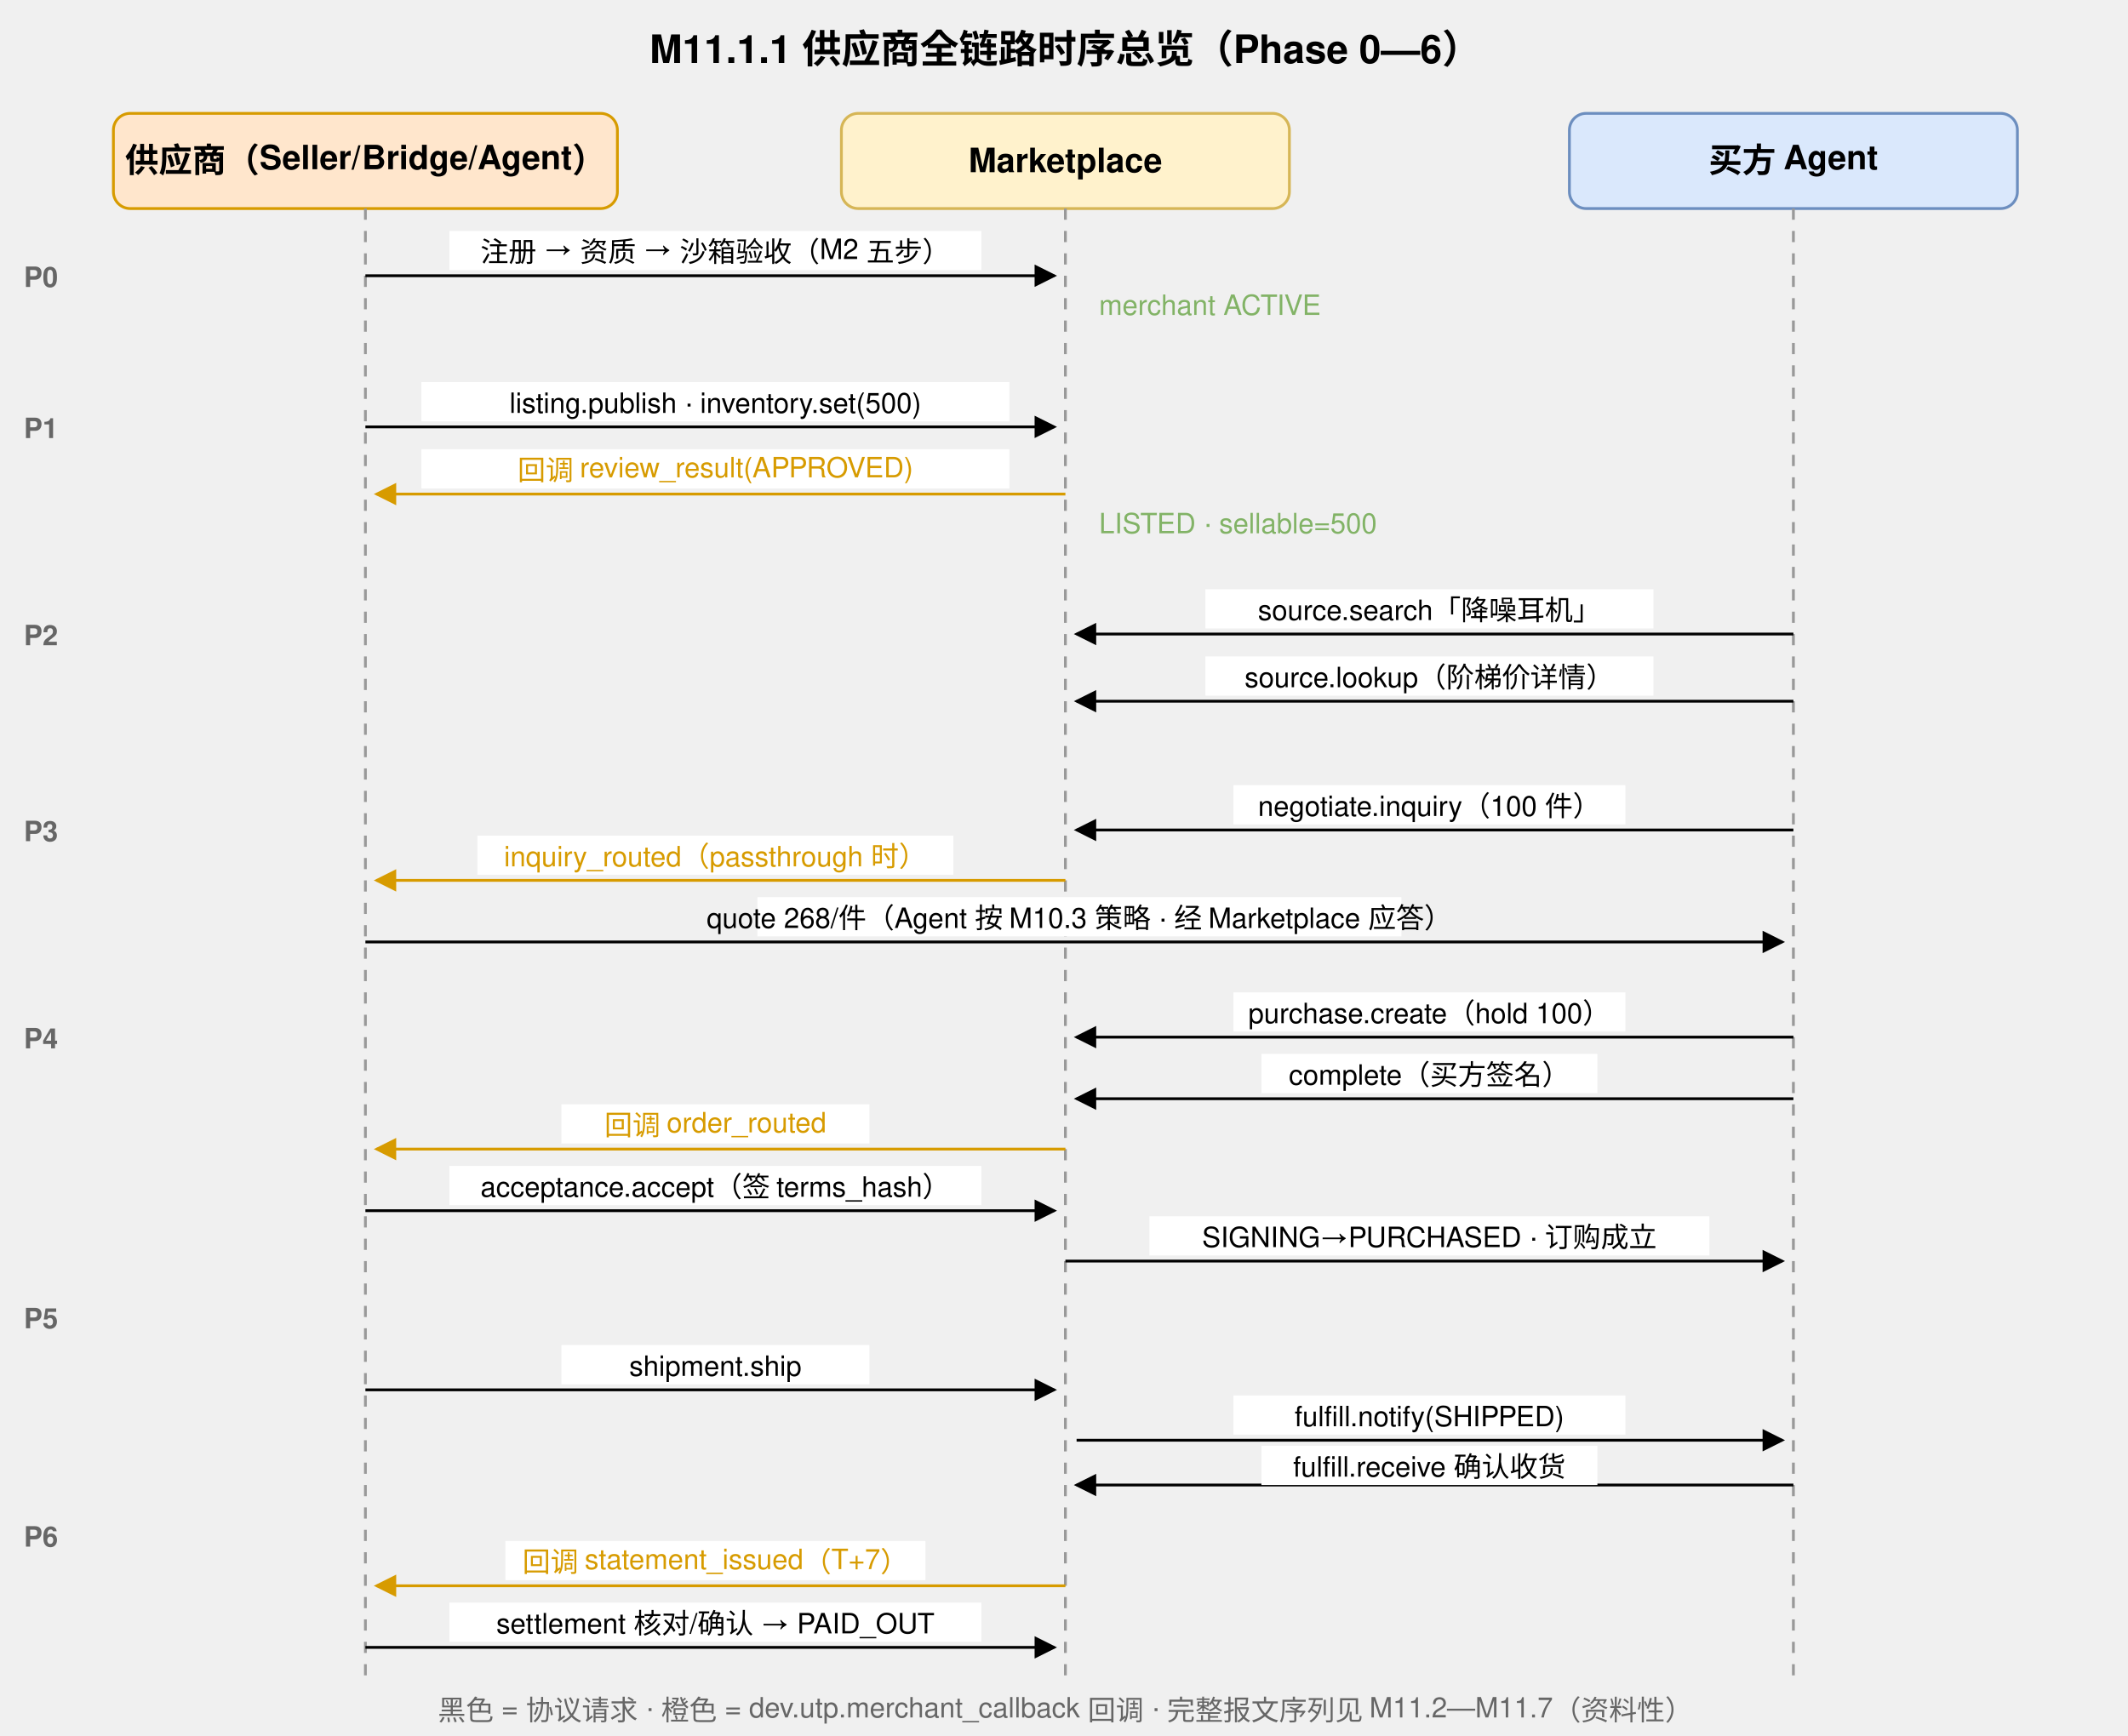
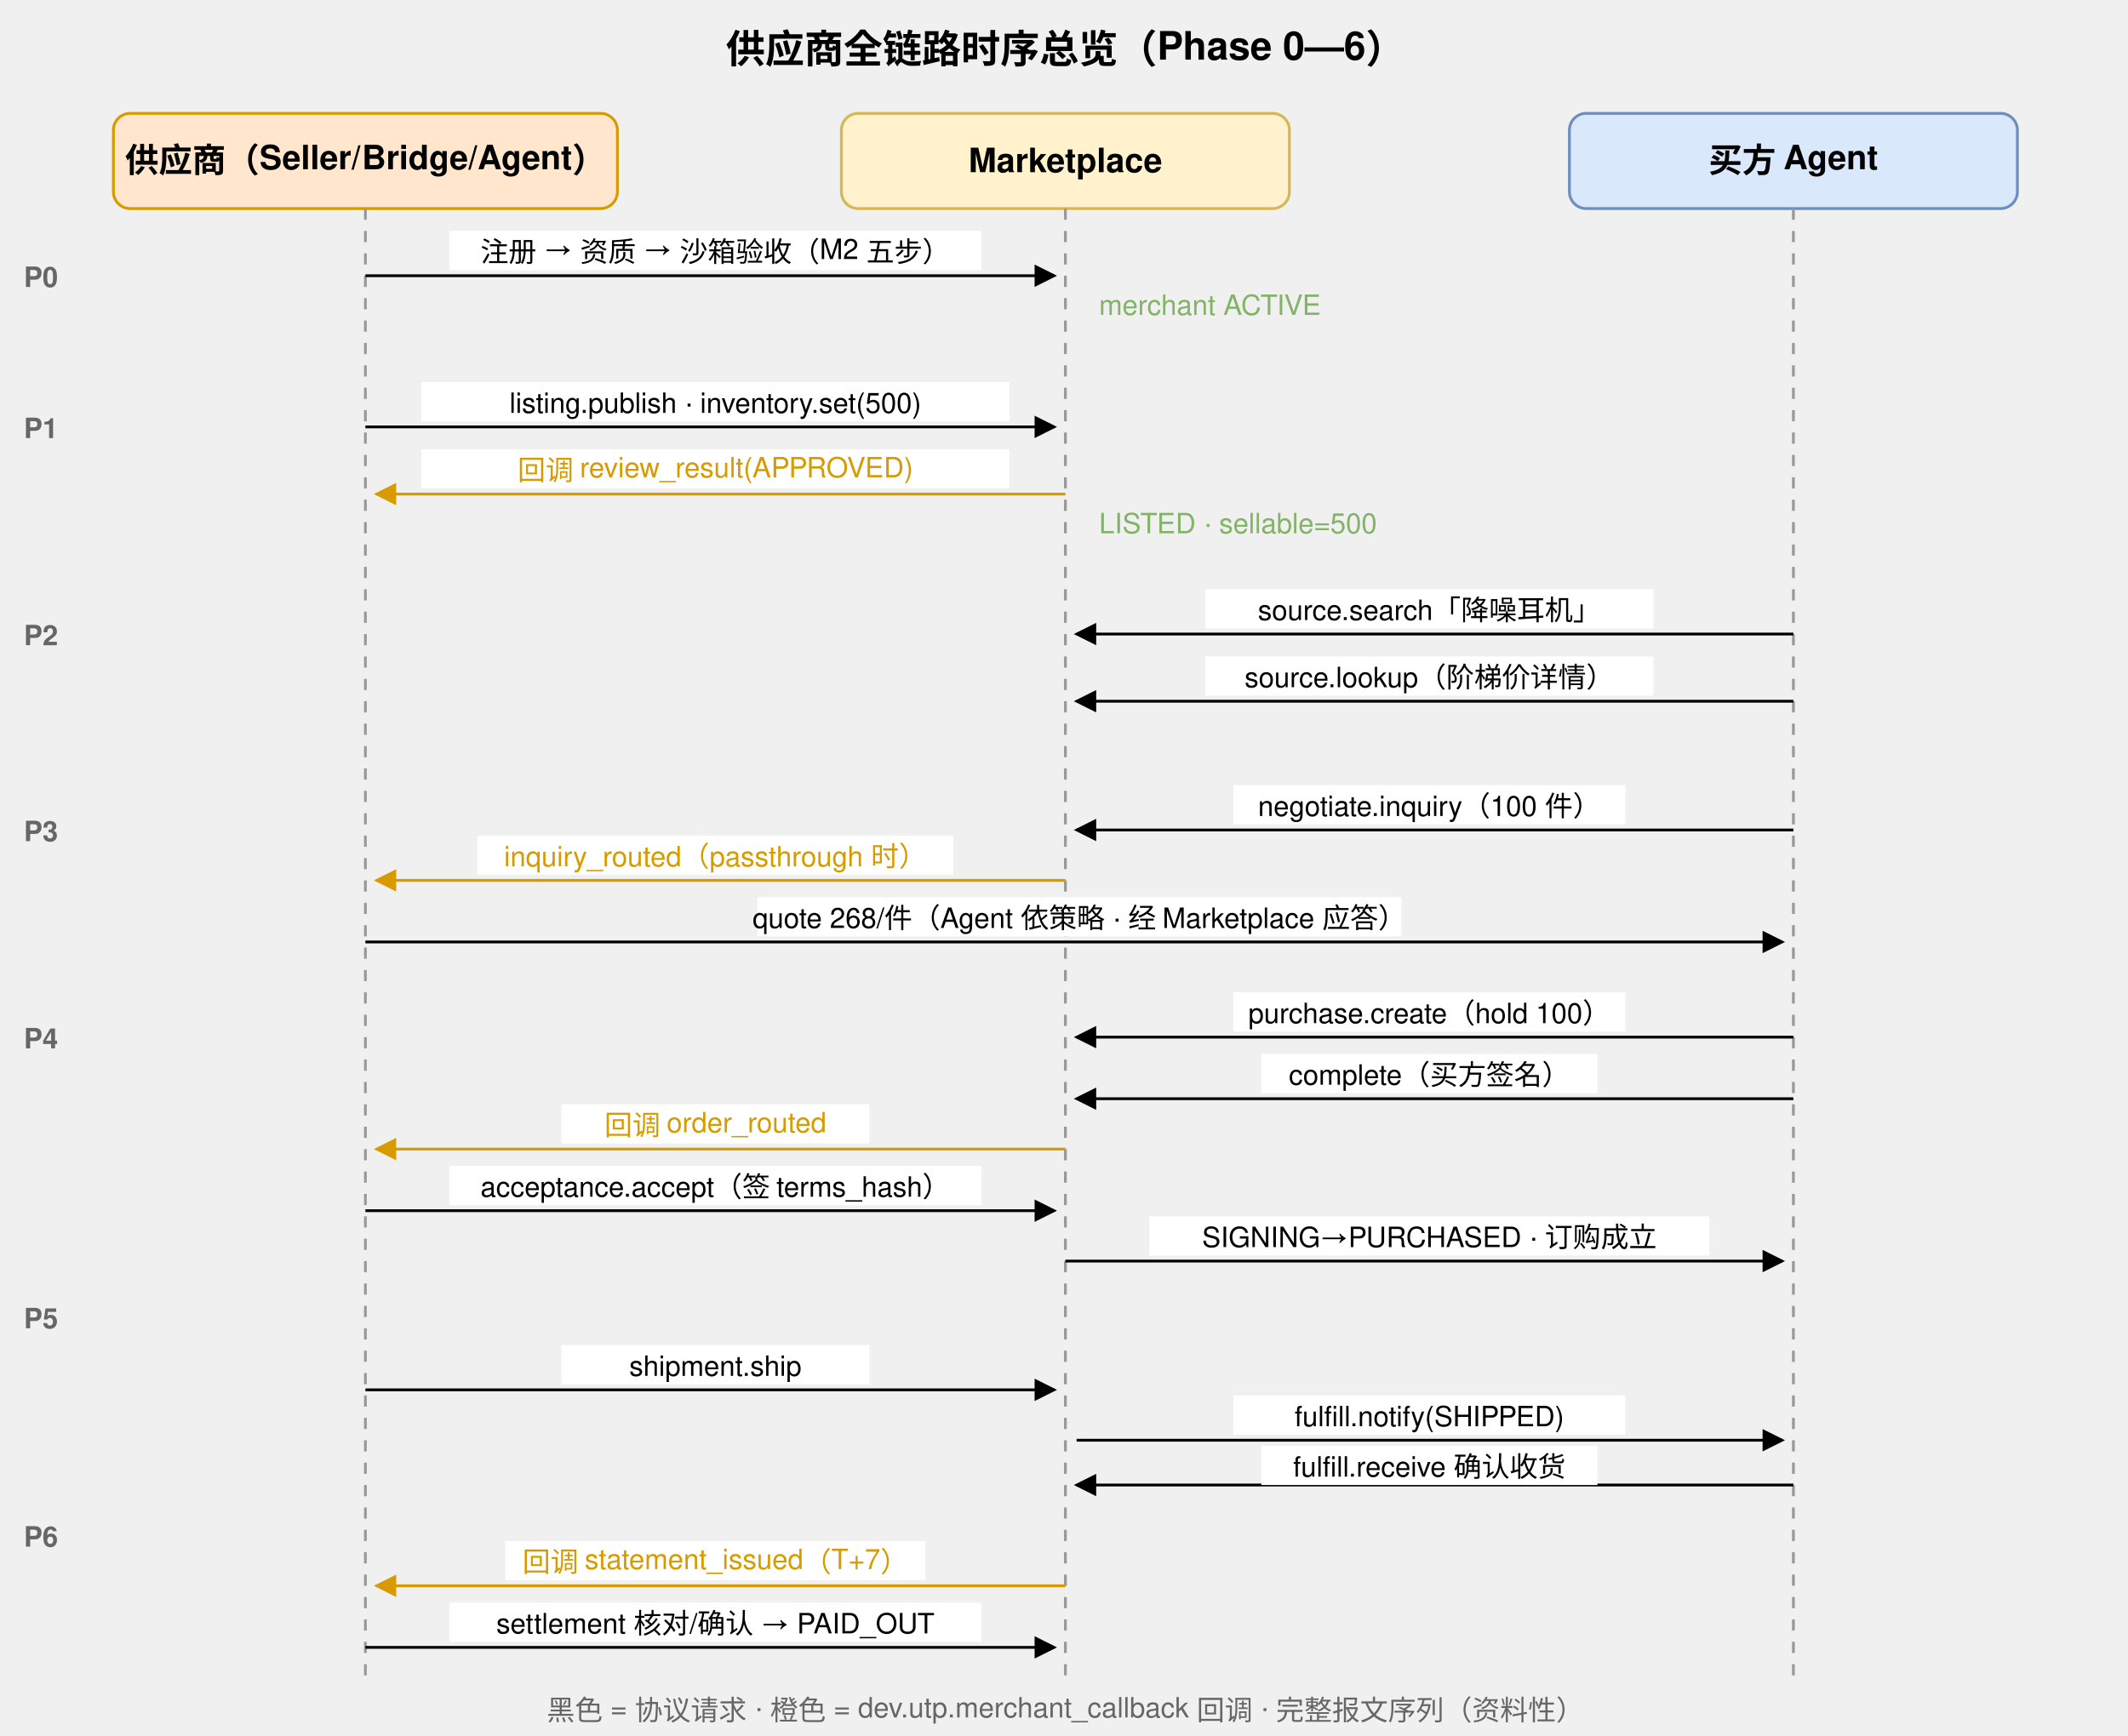
<svg xmlns="http://www.w3.org/2000/svg" version="1.1" width="760px" height="620px" viewBox="-0.5 -0.5 760 620" font-family="Helvetica">
  <defs>
    <marker id="mE2eArrow" markerWidth="10" markerHeight="10" refX="7" refY="4" orient="auto" markerUnits="userSpaceOnUse">
      <path d="M0,0 L8,4 L0,8 Z" fill="rgb(0,0,0)" />
    </marker>
    <marker id="mE2eArrowO" markerWidth="10" markerHeight="10" refX="7" refY="4" orient="auto" markerUnits="userSpaceOnUse">
      <path d="M0,0 L8,4 L0,8 Z" fill="#d79b00" />
    </marker>
  </defs>
  <g>
-     <text x="380" y="22" text-anchor="middle" font-size="14" font-weight="bold">M11.1.1 供应商全链路时序总览（Phase 0—6）</text>
+     <text x="380" y="22" text-anchor="middle" font-size="14" font-weight="bold">供应商全链路时序总览（Phase 0—6）</text>
    <rect x="40" y="40" width="180" height="34" rx="6" fill="#ffe6cc" stroke="#d79b00" />
    <text x="130" y="61" text-anchor="middle" font-size="12" font-weight="bold">供应商（Seller/Bridge/Agent）</text>
    <rect x="300" y="40" width="160" height="34" rx="6" fill="#fff2cc" stroke="#d6b656" />
    <text x="380" y="61" text-anchor="middle" font-size="12" font-weight="bold">Marketplace</text>
    <rect x="560" y="40" width="160" height="34" rx="6" fill="#dae8fc" stroke="#6c8ebf" />
    <text x="640" y="61" text-anchor="middle" font-size="12" font-weight="bold">买方 Agent</text>
    <path d="M 130 74 L 130 600" stroke="#999999" stroke-dasharray="4 4" fill="none" />
    <path d="M 380 74 L 380 600" stroke="#999999" stroke-dasharray="4 4" fill="none" />
    <path d="M 640 74 L 640 600" stroke="#999999" stroke-dasharray="4 4" fill="none" />
    <g font-size="10" fill="#666" font-weight="bold">
      <text x="8" y="102">P0</text>
      <text x="8" y="156">P1</text>
      <text x="8" y="230">P2</text>
      <text x="8" y="300">P3</text>
      <text x="8" y="374">P4</text>
      <text x="8" y="474">P5</text>
      <text x="8" y="552">P6</text>
    </g>
    <path d="M 130 98 L 376 98" fill="none" stroke="rgb(0,0,0)" marker-end="url(#mE2eArrow)" />
    <g font-size="10" text-anchor="middle">
      <rect x="160" y="82" width="190" height="14" fill="#fff" />
      <text x="255" y="93">注册 → 资质 → 沙箱验收（M2 五步）</text>
    </g>
    <text x="392" y="112" font-size="10" fill="#82b366">merchant ACTIVE</text>
    <path d="M 130 152 L 376 152" fill="none" stroke="rgb(0,0,0)" marker-end="url(#mE2eArrow)" />
    <g font-size="10" text-anchor="middle">
      <rect x="150" y="136" width="210" height="14" fill="#fff" />
      <text x="255" y="147">listing.publish · inventory.set(500)</text>
    </g>
    <path d="M 380 176 L 134 176" fill="none" stroke="#d79b00" marker-end="url(#mE2eArrowO)" />
    <g font-size="10" text-anchor="middle" fill="#d79b00">
      <rect x="150" y="160" width="210" height="14" fill="#fff" />
      <text x="255" y="171">回调 review_result(APPROVED)</text>
    </g>
    <text x="392" y="190" font-size="10" fill="#82b366">LISTED · sellable=500</text>
    <path d="M 640 226 L 384 226" fill="none" stroke="rgb(0,0,0)" marker-end="url(#mE2eArrow)" />
    <g font-size="10" text-anchor="middle">
      <rect x="430" y="210" width="160" height="14" fill="#fff" />
      <text x="510" y="221">source.search「降噪耳机」</text>
    </g>
    <path d="M 640 250 L 384 250" fill="none" stroke="rgb(0,0,0)" marker-end="url(#mE2eArrow)" />
    <g font-size="10" text-anchor="middle">
      <rect x="430" y="234" width="160" height="14" fill="#fff" />
      <text x="510" y="245">source.lookup（阶梯价详情）</text>
    </g>
    <path d="M 640 296 L 384 296" fill="none" stroke="rgb(0,0,0)" marker-end="url(#mE2eArrow)" />
    <g font-size="10" text-anchor="middle">
      <rect x="440" y="280" width="140" height="14" fill="#fff" />
      <text x="510" y="291">negotiate.inquiry（100 件）</text>
    </g>
    <path d="M 380 314 L 134 314" fill="none" stroke="#d79b00" marker-end="url(#mE2eArrowO)" />
    <g font-size="10" text-anchor="middle" fill="#d79b00">
      <rect x="170" y="298" width="170" height="14" fill="#fff" />
      <text x="255" y="309">inquiry_routed（passthrough 时）</text>
    </g>
    <path d="M 130 336 L 636 336" fill="none" stroke="rgb(0,0,0)" marker-end="url(#mE2eArrow)" />
    <g font-size="10" text-anchor="middle">
      <rect x="270" y="320" width="230" height="14" fill="#fff" />
-       <text x="385" y="331">quote 268/件（Agent 按 M10.3 策略 · 经 Marketplace 应答）</text>
+       <text x="385" y="331">quote 268/件（Agent 依策略 · 经 Marketplace 应答）</text>
    </g>
    <path d="M 640 370 L 384 370" fill="none" stroke="rgb(0,0,0)" marker-end="url(#mE2eArrow)" />
    <g font-size="10" text-anchor="middle">
      <rect x="440" y="354" width="140" height="14" fill="#fff" />
      <text x="510" y="365">purchase.create（hold 100）</text>
    </g>
    <path d="M 640 392 L 384 392" fill="none" stroke="rgb(0,0,0)" marker-end="url(#mE2eArrow)" />
    <g font-size="10" text-anchor="middle">
      <rect x="450" y="376" width="120" height="14" fill="#fff" />
      <text x="510" y="387">complete（买方签名）</text>
    </g>
    <path d="M 380 410 L 134 410" fill="none" stroke="#d79b00" marker-end="url(#mE2eArrowO)" />
    <g font-size="10" text-anchor="middle" fill="#d79b00">
      <rect x="200" y="394" width="110" height="14" fill="#fff" />
      <text x="255" y="405">回调 order_routed</text>
    </g>
    <path d="M 130 432 L 376 432" fill="none" stroke="rgb(0,0,0)" marker-end="url(#mE2eArrow)" />
    <g font-size="10" text-anchor="middle">
      <rect x="160" y="416" width="190" height="14" fill="#fff" />
      <text x="255" y="427">acceptance.accept（签 terms_hash）</text>
    </g>
    <path d="M 380 450 L 636 450" fill="none" stroke="rgb(0,0,0)" marker-end="url(#mE2eArrow)" />
    <g font-size="10" text-anchor="middle">
      <rect x="410" y="434" width="200" height="14" fill="#fff" />
      <text x="510" y="445">SIGNING→PURCHASED · 订购成立</text>
    </g>
    <path d="M 130 496 L 376 496" fill="none" stroke="rgb(0,0,0)" marker-end="url(#mE2eArrow)" />
    <g font-size="10" text-anchor="middle">
      <rect x="200" y="480" width="110" height="14" fill="#fff" />
      <text x="255" y="491">shipment.ship</text>
    </g>
    <path d="M 380 496 L 636 496" fill="none" stroke="rgb(0,0,0)" marker-end="url(#mE2eArrow)" opacity="0" />
    <path d="M 384 514 L 636 514" fill="none" stroke="rgb(0,0,0)" marker-end="url(#mE2eArrow)" />
    <g font-size="10" text-anchor="middle">
      <rect x="440" y="498" width="140" height="14" fill="#fff" />
      <text x="510" y="509">fulfill.notify(SHIPPED)</text>
    </g>
    <path d="M 640 530 L 384 530" fill="none" stroke="rgb(0,0,0)" marker-end="url(#mE2eArrow)" />
    <g font-size="10" text-anchor="middle">
      <rect x="450" y="516" width="120" height="14" fill="#fff" />
      <text x="510" y="527">fulfill.receive 确认收货</text>
    </g>
    <path d="M 380 566 L 134 566" fill="none" stroke="#d79b00" marker-end="url(#mE2eArrowO)" />
    <g font-size="10" text-anchor="middle" fill="#d79b00">
      <rect x="180" y="550" width="150" height="14" fill="#fff" />
      <text x="255" y="561">回调 statement_issued（T+7）</text>
    </g>
    <path d="M 130 588 L 376 588" fill="none" stroke="rgb(0,0,0)" marker-end="url(#mE2eArrow)" />
    <g font-size="10" text-anchor="middle">
      <rect x="160" y="572" width="190" height="14" fill="#fff" />
      <text x="255" y="583">settlement 核对/确认 → PAID_OUT</text>
    </g>
-     <text x="380" y="614" text-anchor="middle" font-size="10" fill="#666">黑色 = 协议请求 · 橙色 = dev.utp.merchant_callback 回调 · 完整报文序列见 M11.2—M11.7（资料性）</text>
+     <text x="380" y="614" text-anchor="middle" font-size="10" fill="#666">黑色 = 协议请求 · 橙色 = dev.utp.merchant_callback 回调 · 完整报文序列（资料性）</text>
  </g>
</svg>
